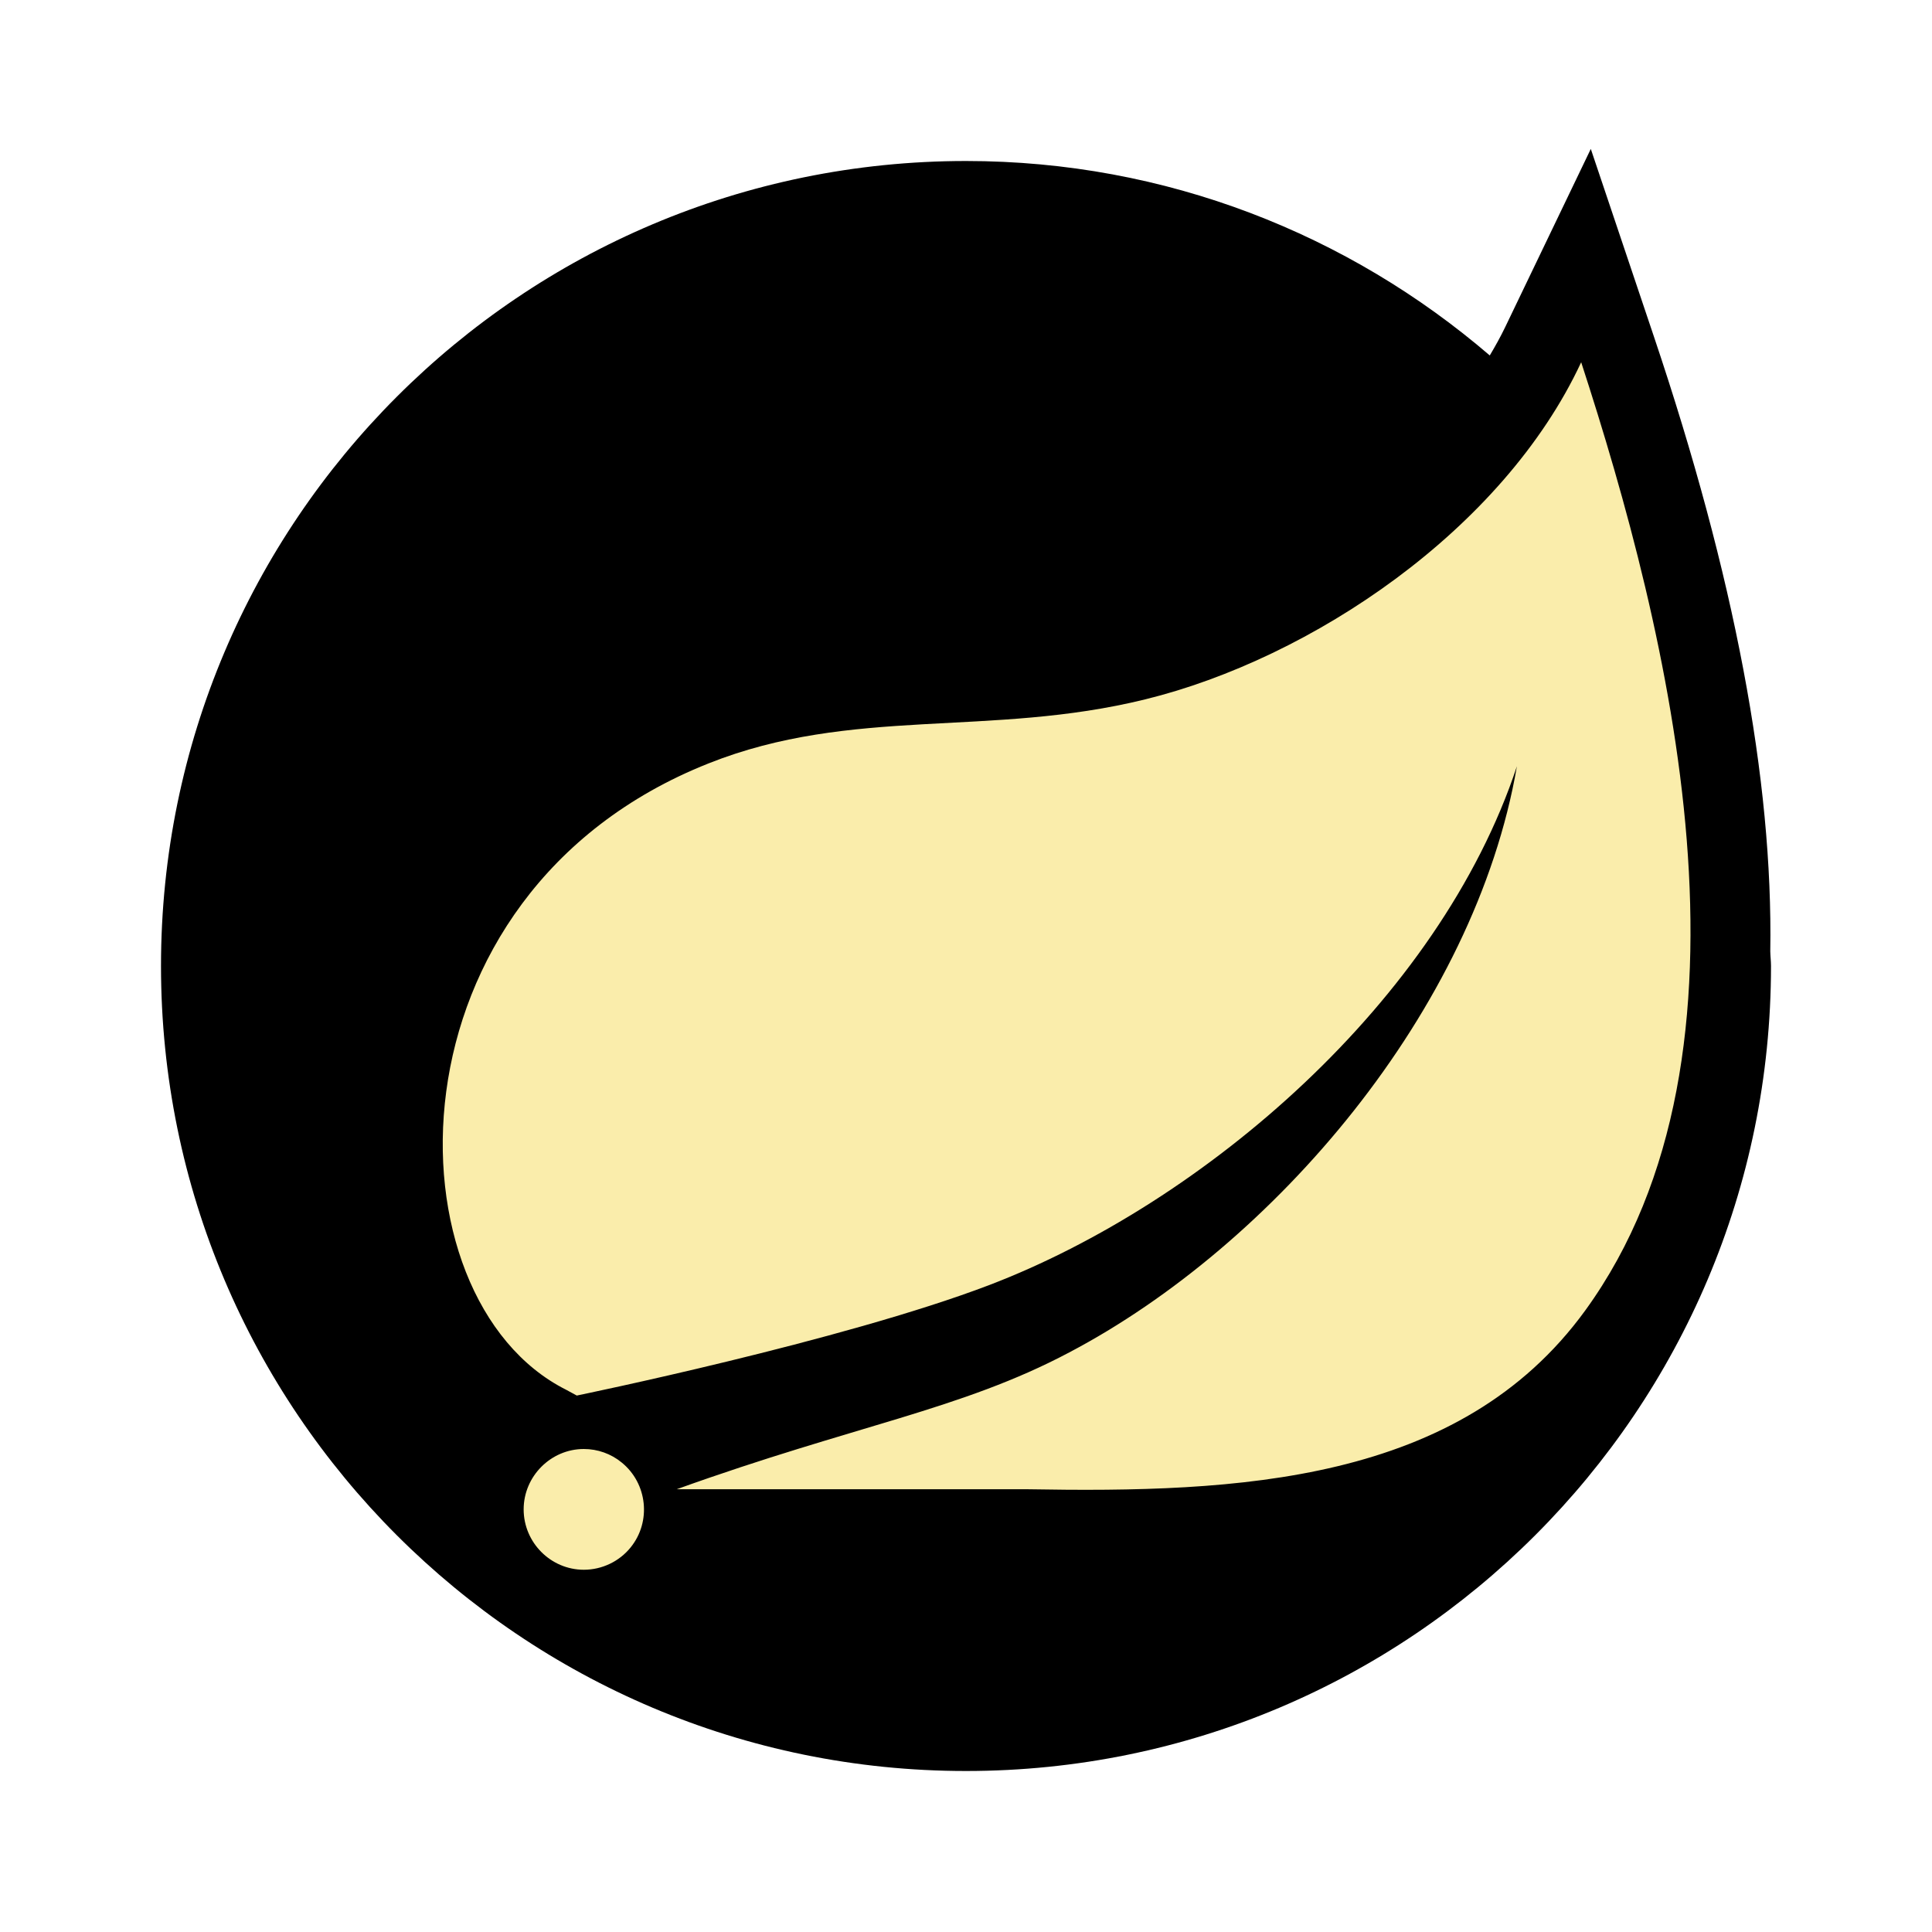
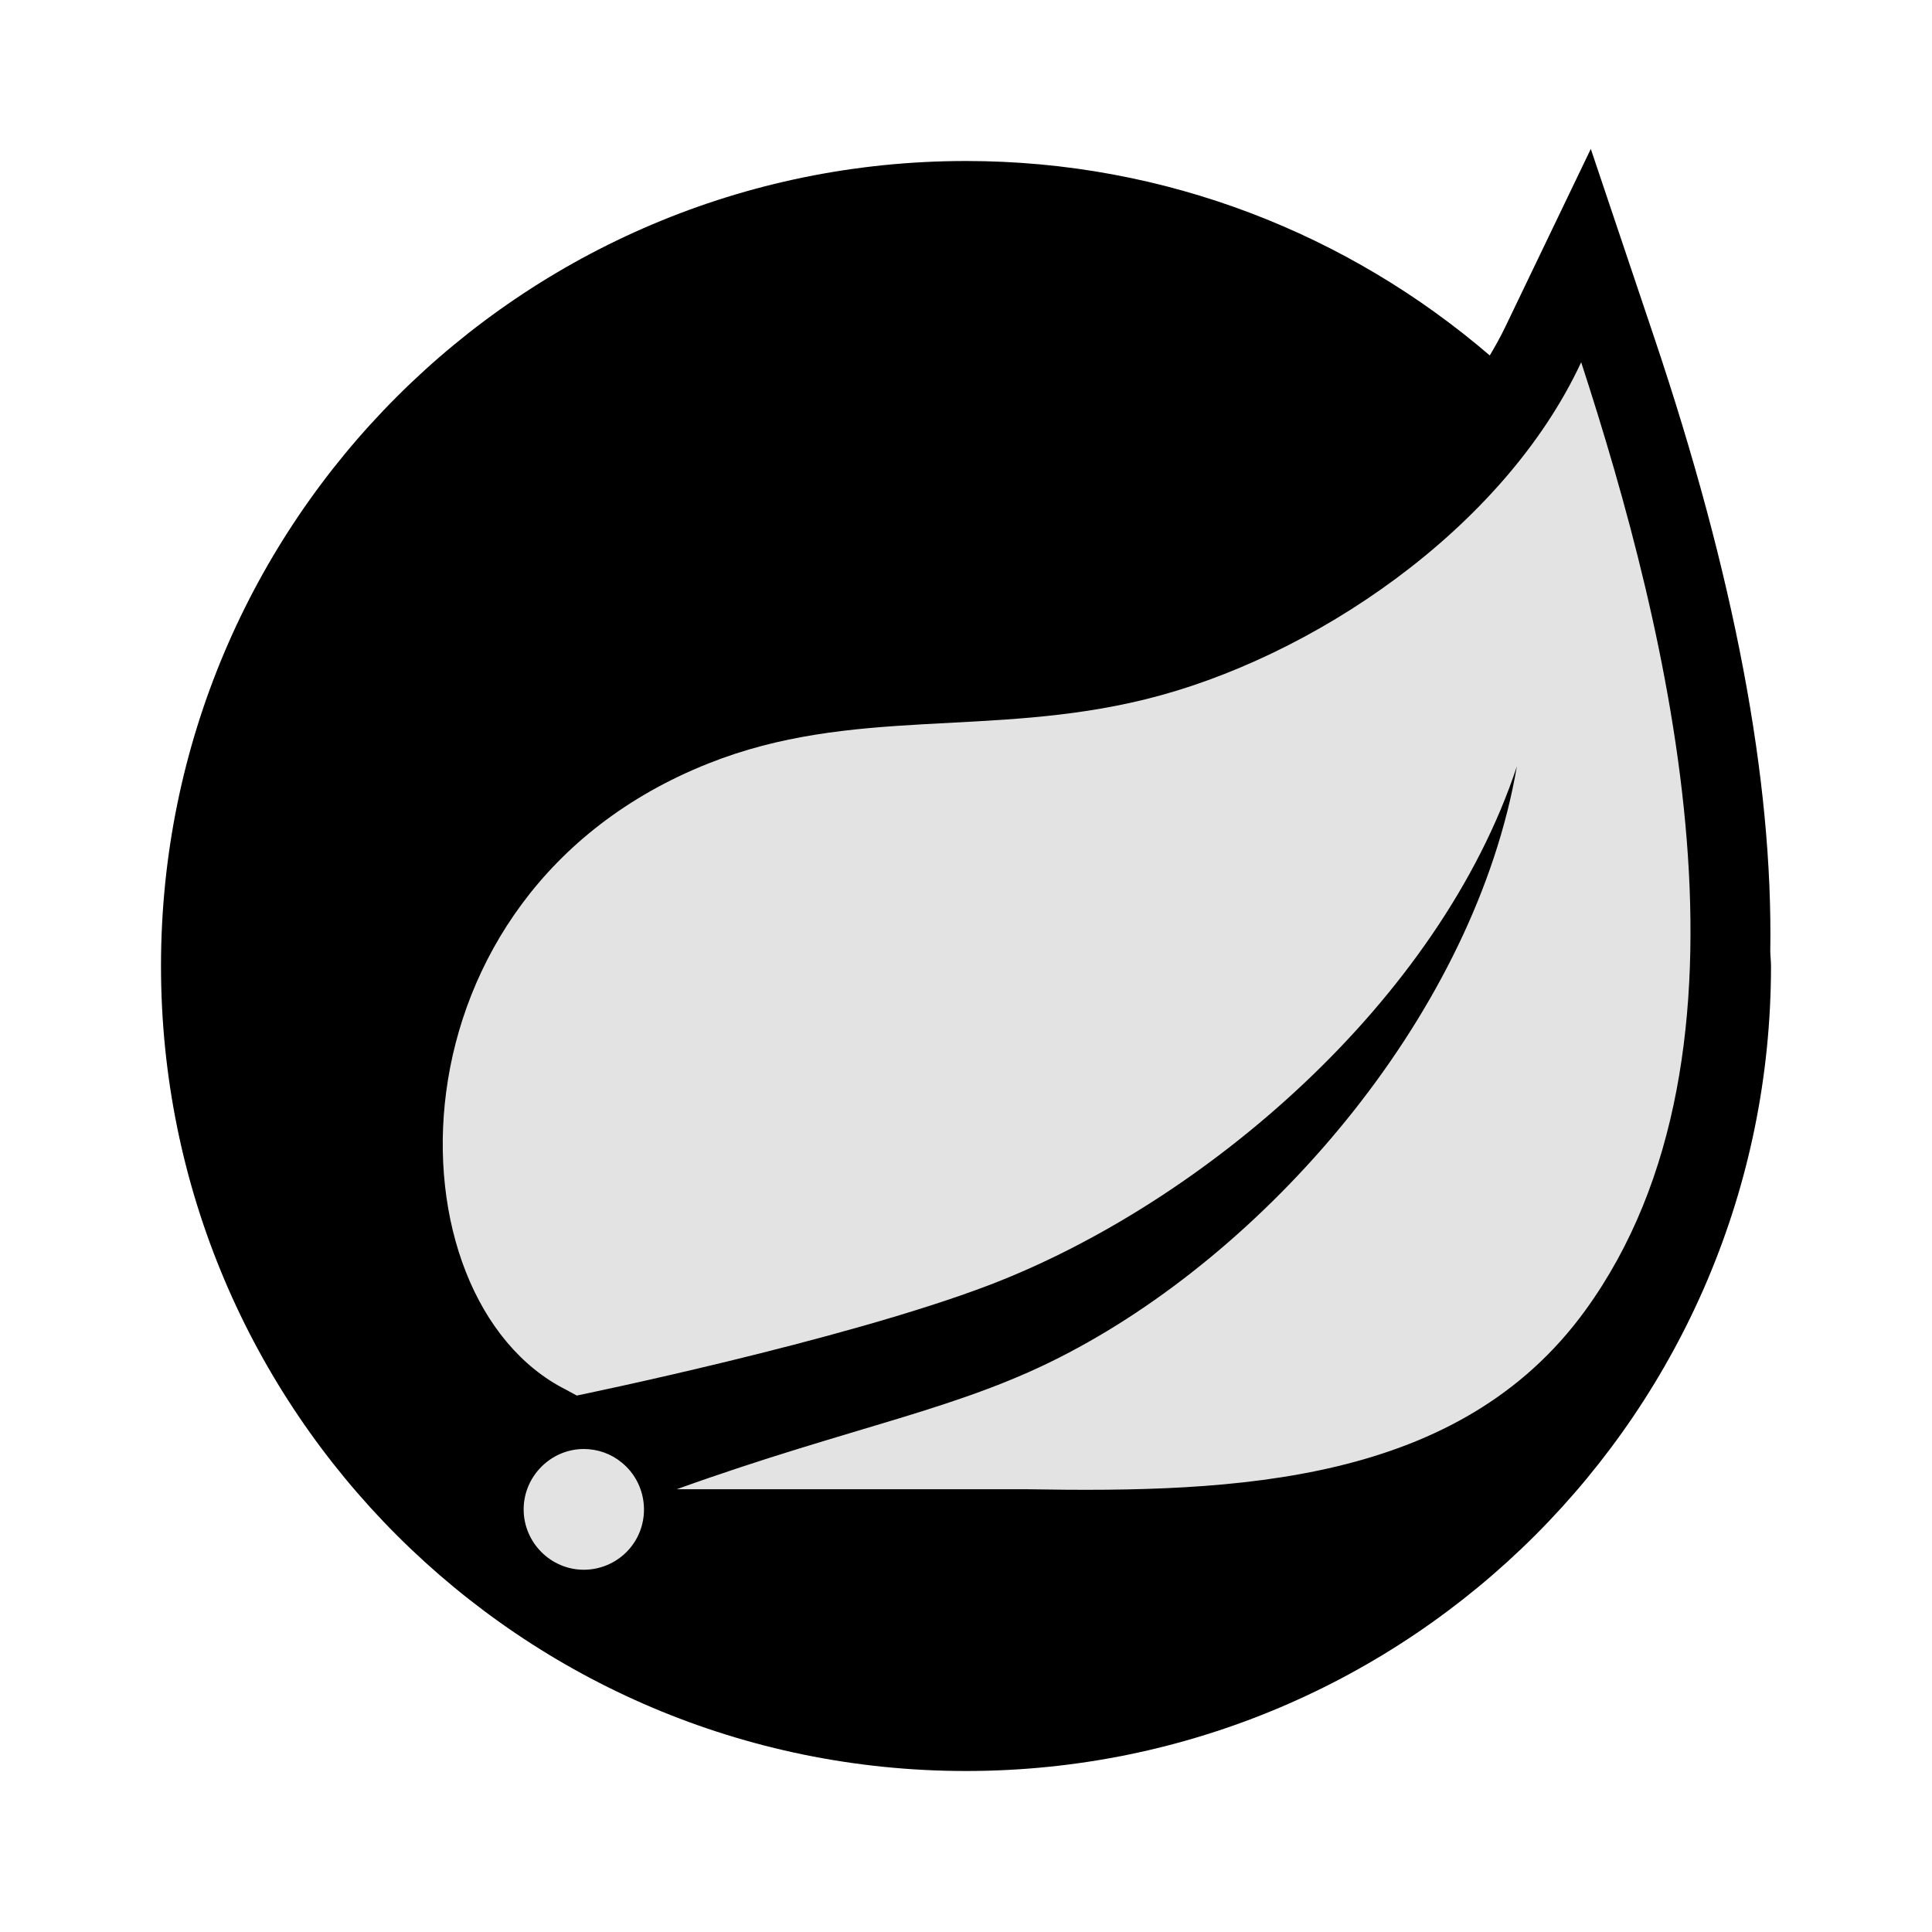
<svg xmlns="http://www.w3.org/2000/svg" viewBox="0 0 48 48" width="50" height="50">
  <path fill="#000000" d="M43.982,23.635c0.069-4.261-0.891-9.328-2.891-15.273l-1.568-4.662l-2.13,4.433 c-0.114,0.237-0.244,0.469-0.38,0.698C33.514,5.827,28.974,4,24,4C12.954,4,4,12.954,4,24c0,11.046,8.954,20,20,20s20-8.954,20-20 C44,23.877,43.984,23.758,43.982,23.635z" />
-   <path fill="#faedab" d="M39.385 32.558c-3.123 4.302-8.651 4.533-13.854 4.442H18.75h-1.938c4.428-1.593 7.063-1.972 9.754-3.4 5.068-2.665 10.078-8.496 11.121-14.562-1.93 5.836-7.779 10.85-13.109 12.889-3.652 1.393-10.248 2.745-10.248 2.745l-.267-.145C9.573 32.268 9.437 22.214 17.6 18.968c3.574-1.423 6.993-.641 10.854-1.593 4.122-1.012 8.89-4.208 10.83-8.375C41.456 15.667 44.07 26.106 39.385 32.558L39.385 32.558zM15.668 38.445C15.386 38.795 14.955 39 14.505 39c-.823 0-1.495-.677-1.495-1.5s.677-1.5 1.495-1.5c.341 0 .677.118.941.336C16.086 36.855 16.186 37.805 15.668 38.445L15.668 38.445z" />
+   <path fill="#e3e3e3" d="M39.385 32.558c-3.123 4.302-8.651 4.533-13.854 4.442H18.75h-1.938c4.428-1.593 7.063-1.972 9.754-3.4 5.068-2.665 10.078-8.496 11.121-14.562-1.93 5.836-7.779 10.85-13.109 12.889-3.652 1.393-10.248 2.745-10.248 2.745l-.267-.145C9.573 32.268 9.437 22.214 17.6 18.968c3.574-1.423 6.993-.641 10.854-1.593 4.122-1.012 8.89-4.208 10.83-8.375C41.456 15.667 44.07 26.106 39.385 32.558L39.385 32.558zM15.668 38.445C15.386 38.795 14.955 39 14.505 39c-.823 0-1.495-.677-1.495-1.5s.677-1.5 1.495-1.5c.341 0 .677.118.941.336C16.086 36.855 16.186 37.805 15.668 38.445L15.668 38.445z" />
</svg>
